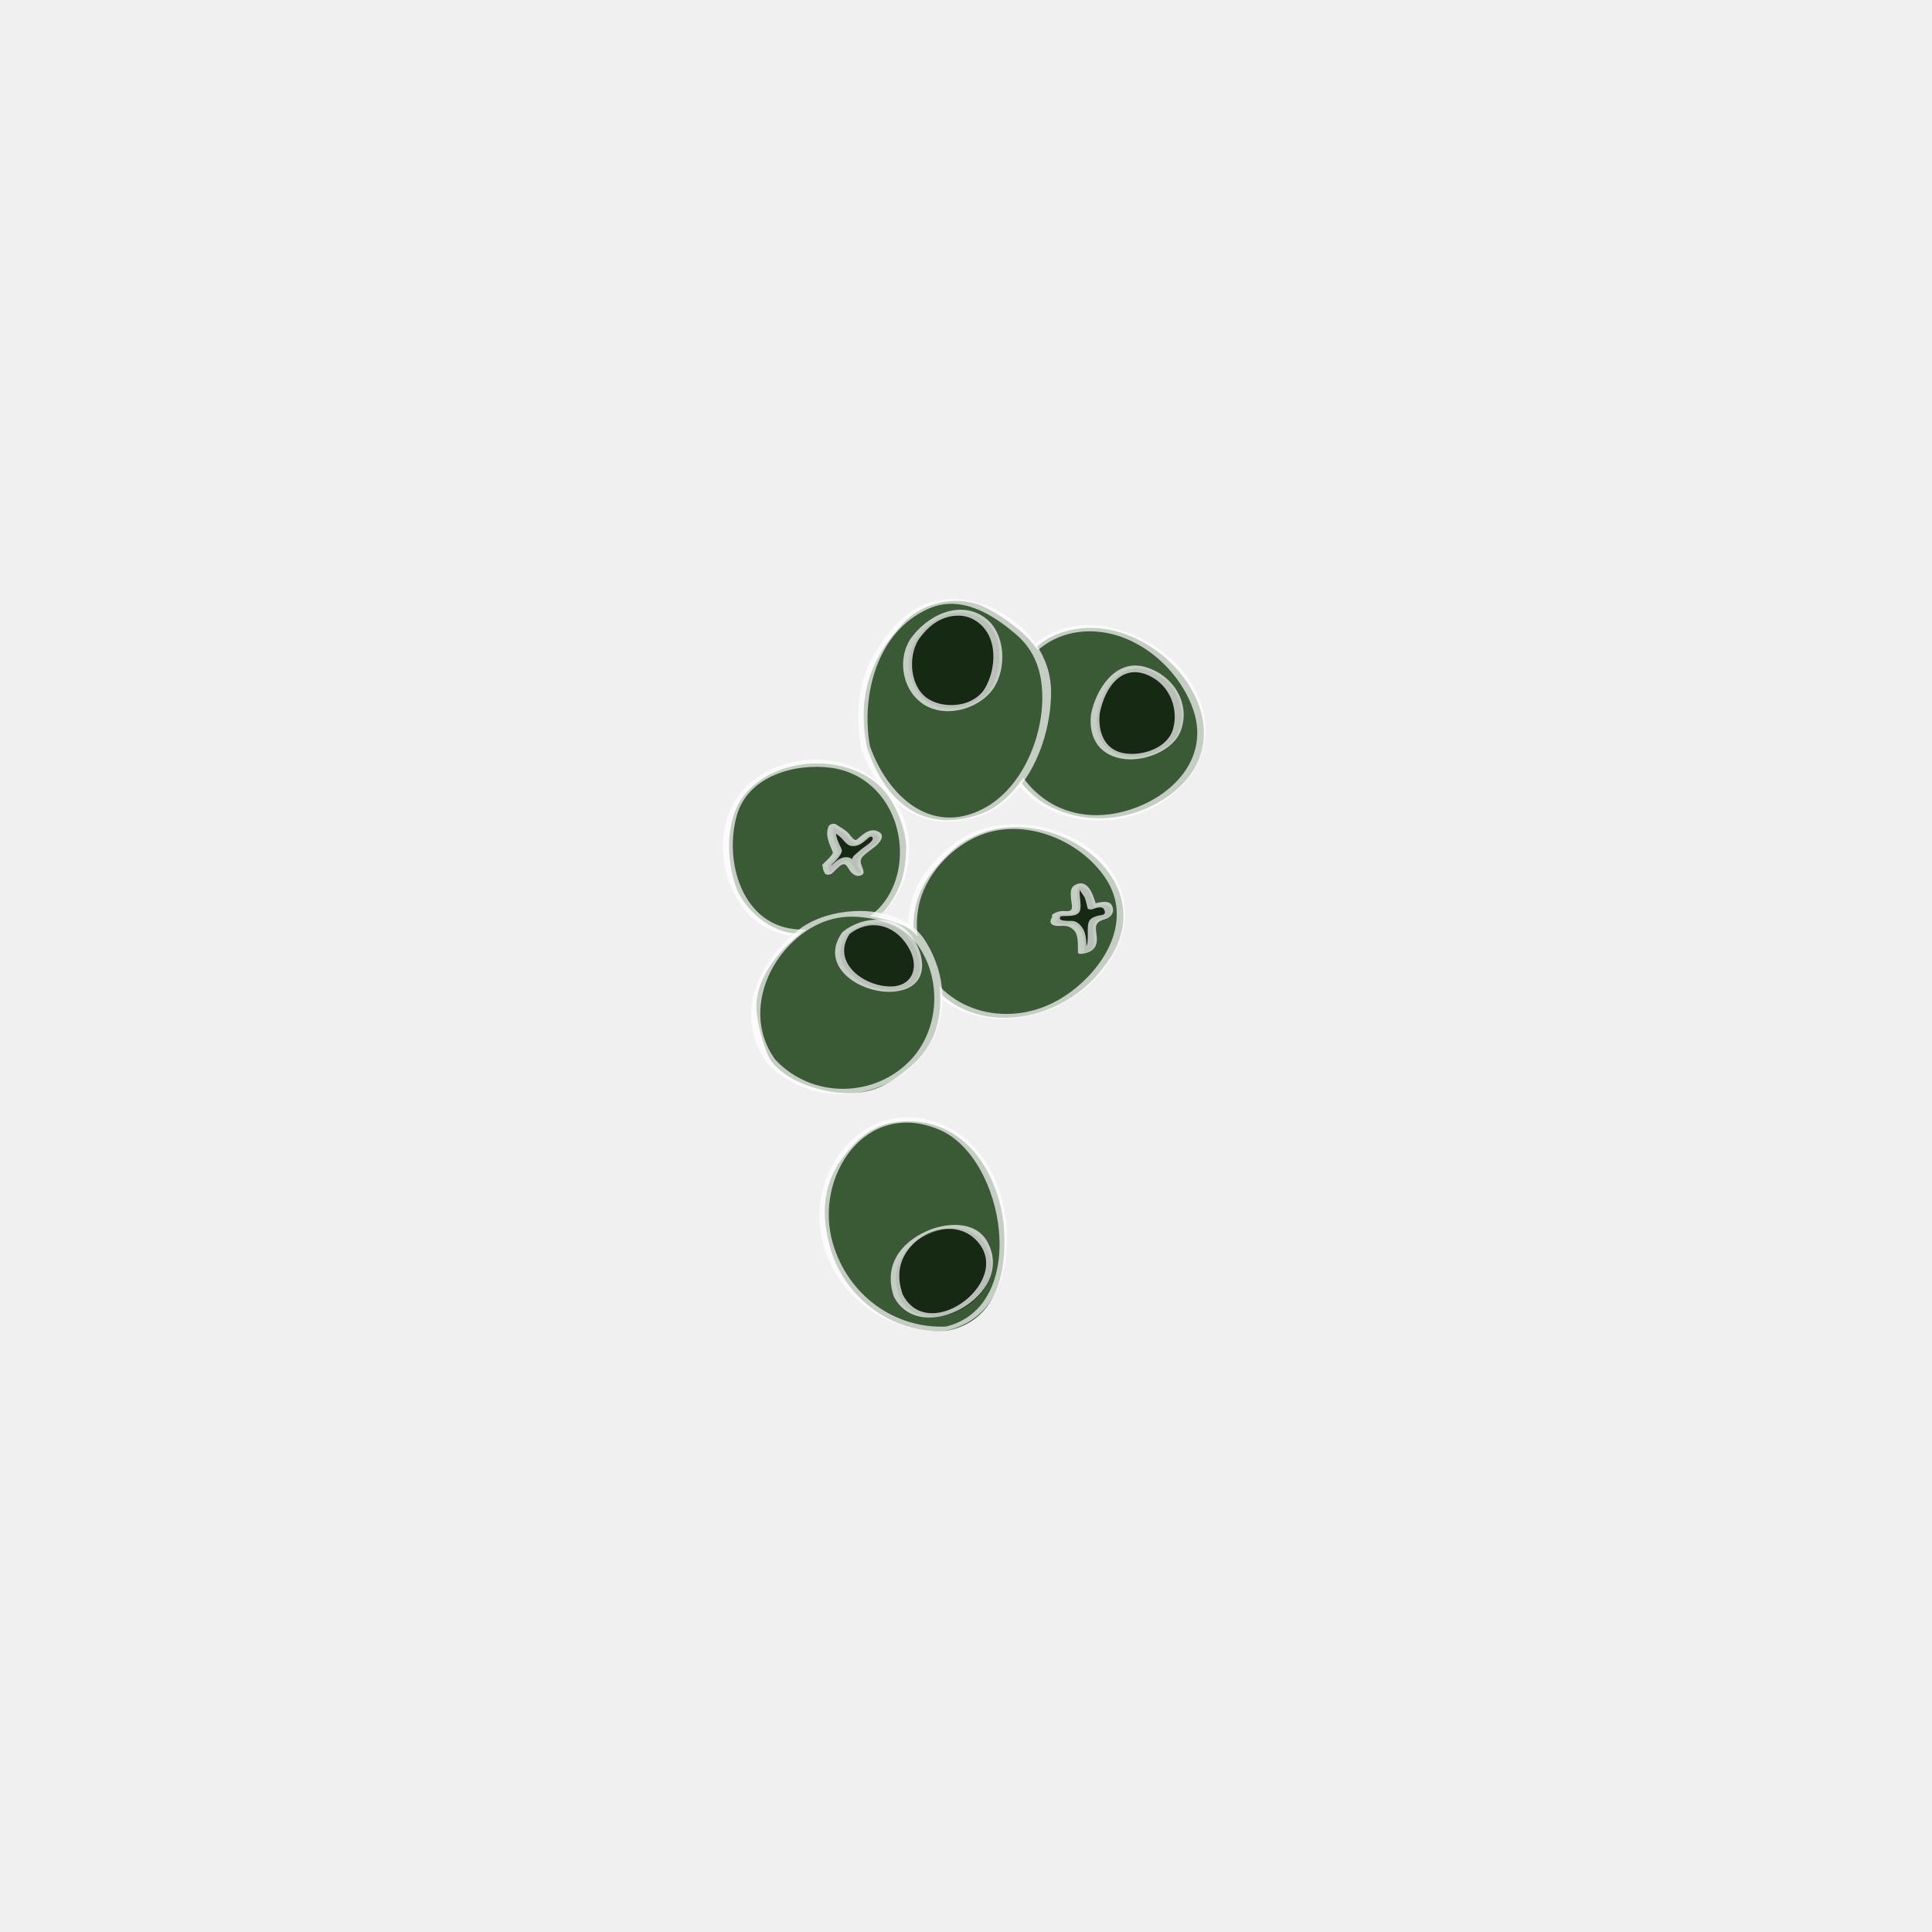
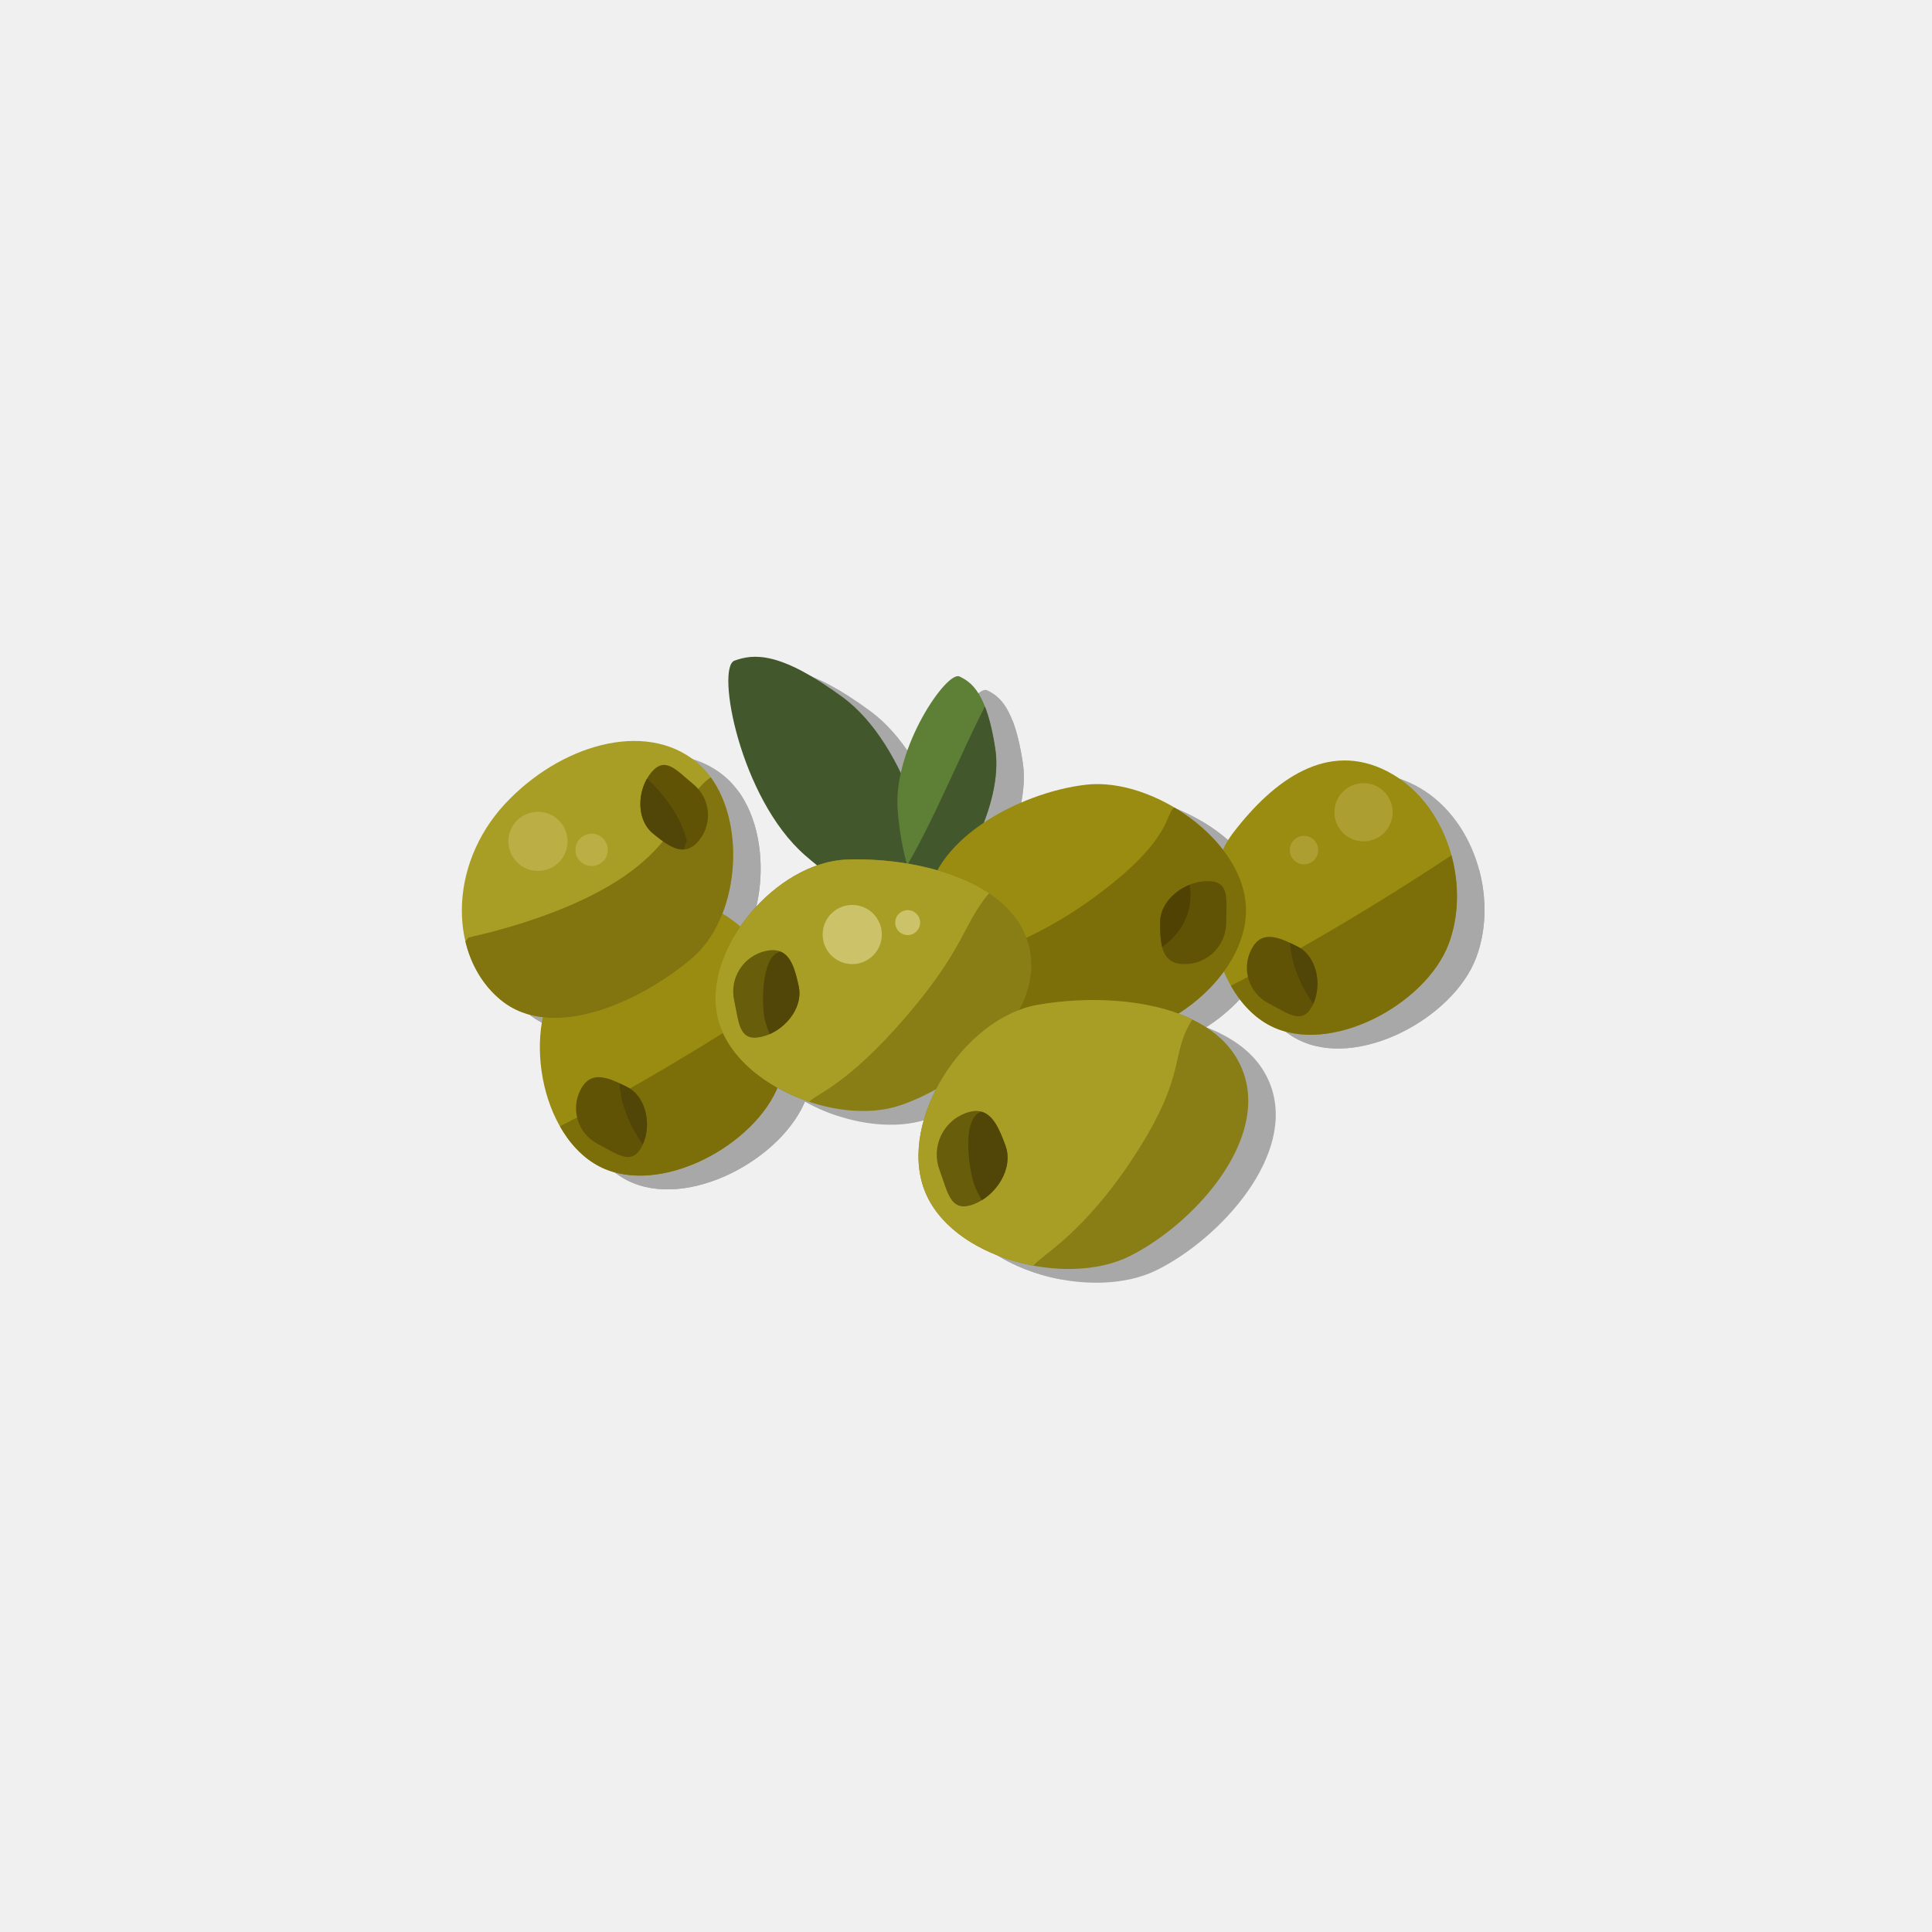
- <svg xmlns="http://www.w3.org/2000/svg" version="1.1" id="Ebene_1" x="0px" y="0px" width="450px" height="450px" viewBox="0 0 450 450" enable-background="new 0 0 450 450" xml:space="preserve">
-   <g id="olives">
+ <svg xmlns="http://www.w3.org/2000/svg" version="1.1" id="Layer_2" x="0px" y="0px" width="450px" height="450px" viewBox="-74 76 450 450" enable-background="new -74 76 450 450" xml:space="preserve">
+   <g>
+     <g opacity="0.3">
+       <path d="M228.281,318.108c-13.877-7.133-18.285-32.291-8.726-44.824c9.559-12.535,22.069-21.57,35.947-14.439    c13.877,7.132,19.64,26.173,14.304,40.265C264.471,313.201,242.158,325.238,228.281,318.108z" />
+       <path d="M219.11,308.803c2.285,4.032,5.367,7.349,9.171,9.305c13.877,7.131,36.19-4.906,41.525-18.998    c2.422-6.397,2.549-13.811,0.674-20.669C253.844,289.382,236.797,299.697,219.11,308.803z" />
+       <path d="M227.89,312.903c-4.579-2.353-6.383-7.974-4.029-12.554c2.352-4.578,6.235-3.001,10.815-0.649    c4.578,2.353,5.767,9.172,3.413,13.75C235.736,318.03,232.47,315.256,227.89,312.903z" />
+       <path d="M238.275,313.038c2.085-4.565,0.845-11.053-3.6-13.337c-0.614-0.315-1.214-0.614-1.801-0.889    C233.199,303.883,235.3,308.702,238.275,313.038z" />
+       <circle cx="250.001" cy="268.391" r="6.78" />
+       <circle cx="236.128" cy="277.207" r="3.313" />
+       <path d="M72.058,350.902c-13.954-7.173-18.388-32.47-8.774-45.074c9.612-12.605,22.192-21.691,36.147-14.519    c13.954,7.172,19.751,26.318,14.383,40.489C108.449,345.969,86.012,358.074,72.058,350.902z" />
+       <path d="M62.836,341.546c2.298,4.054,5.396,7.39,9.222,9.356c13.954,7.171,36.391-4.933,41.756-19.104    c2.437-6.432,2.565-13.887,0.679-20.784C97.764,322.017,80.622,332.389,62.836,341.546z" />
+       <path d="M71.666,345.67c-4.604-2.366-6.418-8.019-4.051-12.623c2.365-4.604,6.269-3.019,10.874-0.653    c4.604,2.366,5.8,9.224,3.433,13.826C79.556,350.825,76.271,348.036,71.666,345.67z" />
+       <path d="M82.109,345.805c2.094-4.59,0.85-11.115-3.621-13.411c-0.617-0.317-1.221-0.617-1.811-0.893    C77.004,336.599,79.118,341.444,82.109,345.805z" />
+       <path d="M150.615,296.362c0.846-15.625-6.997-43.752-21.826-54.69c-14.829-10.937-20.929-10.157-25.3-8.594    c-4.373,1.562,1.228,32.033,16.396,45.314C135.054,291.674,150.615,296.362,150.615,296.362z" />
+       <path d="M147.836,291.849c8.217-7.374,18.335-25.317,16.396-38.173c-1.942-12.854-5.377-15.509-8.337-16.91    c-2.962-1.402-15.365,16.595-14.425,30.787C142.411,281.747,147.836,291.849,147.836,291.849z" />
+       <path d="M161.81,243.752c-0.015,0.029-0.03,0.057-0.044,0.085c-2.744,5.396-5.23,10.913-7.781,16.402    c-3.136,6.755-6.44,13.908-10.288,20.512c1.86,6.85,4.139,11.098,4.139,11.098c8.217-7.374,18.335-25.317,16.396-38.173    C163.572,249.307,162.738,246.117,161.81,243.752z" />
+       <path d="M222.621,291.268c0,16.181-21.114,32.174-37.207,29.298c-16.093-2.875-37.207-13.117-37.207-29.298    c0-16.181,21.682-27.54,37.207-29.297C200.944,260.213,222.621,275.088,222.621,291.268z" />
+       <path d="M205.937,267.288c-2.198,1.542-0.426,7.176-17.273,19.879c-16.851,12.702-26.563,13.024-33.961,18.694    c7.507,7.789,20.183,12.824,30.711,14.705c16.094,2.876,37.207-13.117,37.207-29.298    C222.621,281.804,215.201,272.791,205.937,267.288z" />
+       <path d="M218.009,294.096c0,5.338-4.331,9.667-9.669,9.667c-5.34,0-5.725-4.329-5.725-9.667c0-5.339,5.725-9.668,11.063-9.668    C219.019,284.428,218.009,288.757,218.009,294.096z" />
+       <path d="M209.496,285.285c-3.771,1.51-6.88,4.879-6.88,8.811c0,2.123,0.077,4.071,0.487,5.665    C208.095,296.265,210.465,290.905,209.496,285.285z" />
+       <path d="M99.491,315.941c-3.436-15.812,13.803-35.924,30.139-36.531c16.336-0.608,39.146,4.916,42.582,20.728    c3.434,15.811-15.338,31.516-30.141,36.53C127.272,341.684,102.928,331.753,99.491,315.941z" />
+       <path d="M120.89,335.831c1.82-1.974,8.734-3.792,22.502-19.782c13.765-15.991,13.349-21.679,19.373-28.792    c-8.992-6.016-22.448-8.245-33.135-7.847c-16.336,0.607-33.576,20.719-30.139,36.531    C101.5,325.189,110.668,332.421,120.89,335.831z" />
+       <path d="M103.402,312.198c-1.134-5.217,2.177-10.366,7.392-11.501c5.218-1.133,6.516,3.015,7.651,8.232    c1.132,5.217-3.544,10.663-8.762,11.797C104.465,321.86,104.535,317.415,103.402,312.198z" />
+       <path d="M118.445,308.929c-0.833-3.834-1.768-7.072-4.271-8.079c-0.046,0.013-0.081,0.033-0.127,0.045    c-4.531,1.112-4.267,13.184-3.403,16.229c0.29,1.027,0.641,2,1.022,2.95C116.01,318.183,119.431,313.472,118.445,308.929z" />
+       <circle cx="130.907" cy="296.872" r="6.891" />
+       <circle cx="143.822" cy="294.096" r="2.904" />
+       <path d="M147.652,356.189c-5.946-16.156,9.261-39.886,26.386-42.928c17.127-3.044,41.974-0.578,47.922,15.579    c5.944,16.156-11.526,35.466-26.389,42.927C180.714,379.23,153.602,372.345,147.652,356.189z" />
+       <path d="M173.129,374.002c1.626-2.348,11.644-7.168,23.801-26.043c12.152-18.875,7.879-22.921,13.18-31.302    c-10.361-5.017-24.868-5.387-36.072-3.395c-17.125,3.042-32.332,26.772-26.386,42.928    C151.131,365.639,161.855,371.911,173.129,374.002z" />
+       <path d="M151.224,351.67c-1.963-5.33,0.77-11.244,6.098-13.206c5.332-1.962,7.311,2.218,9.273,7.549    c1.961,5.331-2.166,11.758-7.498,13.72C153.766,361.694,153.186,357.001,151.224,351.67z" />
+       <path d="M166.594,346.013c-1.441-3.918-2.903-7.193-5.689-7.885c-0.046,0.02-0.08,0.047-0.127,0.066    c-4.612,1.838-2.557,14.521-1.199,17.602c0.458,1.041,0.97,2.014,1.512,2.959C165.39,356.121,168.303,350.655,166.594,346.013z" />
+       <path d="M94.64,256.701c12.046,9.916,11.012,35.435-0.991,45.654c-12.003,10.217-32.567,19.661-44.613,9.745    c-12.046-9.916-12.43-31.195,0.991-45.654C62.695,252.798,82.594,246.785,94.64,256.701z" />
+       <path d="M76.678,284.042c-14.604,9.511-34.99,13.372-35.156,13.545c-0.224,0.316-0.468,0.613-0.705,0.917    c1.29,5.388,4.058,10.171,8.219,13.596c12.046,9.916,32.61,0.472,44.613-9.745c10.762-9.162,12.697-30.614,4.304-42.102    C91.018,265.164,91.282,274.531,76.678,284.042z" />
+       <path d="M93.916,261.868c3.975,3.272,4.544,9.148,1.274,13.122c-3.272,3.975-6.733,1.61-10.707-1.661    c-3.975-3.272-3.688-10.188-0.416-14.163C87.338,255.192,89.941,258.597,93.916,261.868z" />
+       <path d="M91.86,276.417c0.211-0.48,0.376-0.953,0.526-1.424c-1.459-5.597-4.983-10.4-9.263-14.446    c-2.335,4.044-2.189,9.862,1.358,12.782c2.574,2.119,4.932,3.845,7.164,3.728C91.694,276.846,91.765,276.633,91.86,276.417z" />
+       <circle cx="57.712" cy="275.17" r="6.891" />
+       <circle cx="70.207" cy="277.156" r="3.766" />
+     </g>
    <g>
      <g>
-         <path fill="#3A5935" d="M233.688,165.053c-0.895,7.038,0.658,16.054,9.131,21.826c9.455,5.758,21.26,4.577,30.021-1.972     c20.437-15.61-4.678-44.758-25.745-37.516C237.783,150.503,234.327,161.342,233.688,165.053" />
-       </g>
-       <g>
-         <path fill="#162913" d="M255.616,166.304c-1.541,10.895,9.721,11.83,15.567,7.792c6.346-3.554,4.707-13.382-1.261-16.731     C262.453,152.561,256.814,159.002,255.616,166.304" />
-       </g>
-       <g opacity="0.7">
        <g>
-           <path fill="#FFFFFF" d="M232.24,165.124c-1.703,15.974,10.229,27.099,25.994,25.911c12.473-0.939,24.701-11.119,22.229-24.371      c-2.183-11.7-14.405-20.336-25.771-21.047C242.921,144.88,234.336,154.149,232.24,165.124c-0.182,0.947,1.892,0.654,2.053-0.187      c2.082-10.903,10.294-19.036,21.861-17.753c9.764,1.082,18.597,8.969,21.752,18.064c4.508,12.994-7.641,22.854-19.461,24.41      c-15.057,1.981-25.67-10.486-24.152-24.722C234.396,163.956,232.33,164.278,232.24,165.124L232.24,165.124z" />
+           <g>
+             <path fill="#998C10" d="M221.875,314.905c-13.877-7.133-18.285-32.291-8.726-44.824c9.559-12.535,22.069-21.57,35.947-14.439       c13.877,7.132,19.64,26.173,14.304,40.265C258.064,309.998,235.751,322.035,221.875,314.905z" />
+           </g>
+           <g>
+             <path fill="#7C6E08" d="M212.703,305.6c2.285,4.032,5.368,7.349,9.171,9.305c13.877,7.131,36.19-4.906,41.525-18.998       c2.422-6.397,2.549-13.811,0.674-20.669C247.437,286.179,230.39,296.493,212.703,305.6z" />
+           </g>
+           <g>
+             <path fill="#605306" d="M221.484,309.7c-4.579-2.353-6.383-7.974-4.029-12.554c2.352-4.578,6.235-3.001,10.815-0.649       c4.578,2.353,5.767,9.172,3.413,13.75C229.33,314.827,226.064,312.053,221.484,309.7z" />
+           </g>
+           <g>
+             <path fill="#514607" d="M231.869,309.835c2.085-4.565,0.845-11.053-3.6-13.337c-0.614-0.315-1.214-0.614-1.801-0.889       C226.793,300.68,228.894,305.499,231.869,309.835z" />
+           </g>
+           <circle fill="#AD9E31" cx="243.595" cy="265.188" r="6.78" />
+           <circle fill="#AD9E31" cx="229.722" cy="274.004" r="3.313" />
        </g>
-       </g>
-       <g opacity="0.7">
        <g>
-           <path fill="#FFFFFF" d="M254.113,166.397c-0.643,5.715,2.162,9.791,7.971,10.414c4.633,0.496,11.271-1.988,12.969-6.677      c2.389-6.597-2.109-13.208-8.6-14.856C259.619,153.542,255.186,160.768,254.113,166.397c-0.158,0.831,1.898,0.498,2.039-0.236      c1.193-6.27,5.541-12.338,12.438-8.284c4.041,2.374,5.864,7.37,4.664,11.823c-1.229,4.559-7.182,6.447-11.362,5.763      c-4.689-0.769-6.216-5.068-5.74-9.302C256.25,165.296,254.195,165.665,254.113,166.397L254.113,166.397z" />
+           <g>
+             <path fill="#998C10" d="M65.652,347.699c-13.954-7.173-18.388-32.47-8.774-45.074c9.612-12.605,22.192-21.691,36.147-14.519       c13.954,7.172,19.751,26.318,14.383,40.489C102.043,342.766,79.606,354.871,65.652,347.699z" />
+           </g>
+           <g>
+             <path fill="#7C6E08" d="M56.43,338.343c2.298,4.054,5.396,7.39,9.222,9.356c13.954,7.171,36.391-4.933,41.756-19.104       c2.437-6.432,2.565-13.887,0.679-20.784C91.357,318.814,74.215,329.186,56.43,338.343z" />
+           </g>
+           <g>
+             <path fill="#605306" d="M65.259,342.466c-4.604-2.366-6.418-8.019-4.051-12.623c2.365-4.604,6.269-3.019,10.874-0.653       c4.604,2.366,5.8,9.224,3.433,13.826C73.149,347.622,69.864,344.832,65.259,342.466z" />
+           </g>
+           <g>
+             <path fill="#514607" d="M75.703,342.602c2.094-4.59,0.85-11.115-3.621-13.411c-0.617-0.317-1.221-0.617-1.811-0.893       C70.598,333.396,72.711,338.241,75.703,342.602z" />
+           </g>
        </g>
-       </g>
-       <g>
-         <path fill="#3A5935" d="M214.287,224.472c7.682,17.611,31.727,15.709,42.813,0.744c17.379-21.964-19.147-43.963-36.649-25.877     C216.015,203.921,209.891,210.765,214.287,224.472" />
-       </g>
-       <g>
-         <path fill="#162913" d="M246.455,213.786c-1.739,2.291,2.764,1.086,3.742,1.554c2.771,1.57,2.166,4.003,2.367,6.425     c4.356-0.234,0.883-5.186,2.627-7.152c1.108-1.312,3.555-0.059,3.52-2.319c0.125-2.102-2.449-1.413-3.895-0.905     c-0.342-1.125-0.707-3.705-1.849-4.331c-1.96-1.261-2.098,0.196-2.075,1.487c0.02,1.131,0.698,3.219-0.095,4.041     c-0.957,0.824-3.233-0.109-4.351,0.717" />
-       </g>
-       <g opacity="0.7">
        <g>
-           <path fill="#FFFFFF" d="M212.907,224.551c5.91,12.631,19.829,15.363,32.007,10.448c11.564-4.668,21.615-18.146,14.979-30.408      c-5.656-10.451-19.732-14.631-30.684-11.607c-5.446,1.504-9.594,5.267-13.093,9.535      C210.838,208.96,210.639,216.841,212.907,224.551c0.228,0.772,2.259,0.216,2.034-0.545c-1.932-6.567-2.154-12.924,1.367-18.964      c2.895-4.965,7.754-9.158,13.199-10.945c10.091-3.313,22.15,1.809,27.931,10.361c7.1,10.506-1.109,22.563-10.434,28.165      c-11.391,6.843-26.304,3.689-32.063-8.617C214.588,223.251,212.594,223.88,212.907,224.551L212.907,224.551z" />
+           <g>
+             <path fill="#42572C" d="M144.209,293.159c0.846-15.625-6.997-43.752-21.826-54.69c-14.829-10.937-20.929-10.157-25.3-8.594       c-4.373,1.562,1.228,32.033,16.396,45.314C128.647,288.471,144.209,293.159,144.209,293.159z" />
+           </g>
+           <g>
+             <path fill="#5D7F36" d="M141.429,288.646c8.217-7.374,18.335-25.317,16.396-38.173c-1.942-12.854-5.377-15.509-8.337-16.91       c-2.962-1.402-15.365,16.595-14.425,30.787C136.005,278.544,141.429,288.646,141.429,288.646z" />
+           </g>
+           <g>
+             <path fill="#42572C" d="M155.403,240.549c-0.015,0.029-0.03,0.057-0.044,0.085c-2.744,5.396-5.23,10.913-7.781,16.402       c-3.136,6.755-6.44,13.908-10.288,20.512c1.86,6.85,4.139,11.098,4.139,11.098c8.217-7.374,18.335-25.317,16.396-38.173       C157.166,246.104,156.331,242.914,155.403,240.549z" />
+           </g>
        </g>
-       </g>
-       <g opacity="0.7">
        <g>
-           <path fill="#FFFFFF" d="M245.047,213.591c-0.773,1.231-0.287,2.004,1.18,2.068c1.582,0.07,2.537-0.322,3.847,0.953      c1.257,1.224,0.911,3.671,1,5.237c0.019,0.343,0.678,0.337,0.883,0.311c1.58-0.203,2.964-0.712,3.405-2.372      c0.65-2.441-1.564-4.731,1.912-5.664c1.521-0.406,2.498-1.739,1.687-3.28c-0.772-1.466-3.687-0.501-4.767-0.142      c0.386,0.086,0.771,0.172,1.158,0.258c-0.578-2.144-1.899-6.734-5.138-4.716c-1.005,0.627-0.841,2.053-0.755,3.059      c0.076,0.497,0.145,0.997,0.203,1.497c0.229,1.806-1.195,1.375-2.102,1.388c-0.734,0.011-1.33,0.208-1.979,0.515      c-1.276,0.604-0.106,1.312,0.813,0.877c1.227-0.58,4.899,0.456,5.233-1.781c0.231-1.55-0.289-3.047-0.129-4.601      c-0.022,0.219,1.04,1.535,1.194,1.962c0.273,0.757,0.412,1.569,0.621,2.346c0.114,0.421,0.863,0.354,1.16,0.256      c0.655-0.217,2.191-0.856,2.668,0.046c0.737,1.397-0.604,1.3-1.168,1.431c-0.779,0.182-1.734,0.469-2.218,1.178      c-1.007,1.479,0.487,6.32-1.536,6.579c0.295,0.104,0.59,0.207,0.883,0.311c-0.127-2.295,0.054-4.331-1.701-6.04      c-0.43-0.419-0.973-0.711-1.567-0.766c-0.31-0.029-3.541,0.192-2.89-0.845C247.467,212.829,245.414,213.009,245.047,213.591      L245.047,213.591z" />
+           <g>
+             <path fill="#998C10" d="M216.215,288.065c0,16.181-21.114,32.174-37.207,29.298c-16.093-2.875-37.207-13.117-37.207-29.298       c0-16.181,21.682-27.54,37.207-29.297C194.537,257.01,216.215,271.885,216.215,288.065z" />
+           </g>
+           <g>
+             <path fill="#7C6E08" d="M199.531,264.085c-2.198,1.542-0.426,7.176-17.273,19.879c-16.851,12.702-26.563,13.024-33.961,18.694       c7.507,7.789,20.183,12.824,30.711,14.705c16.094,2.876,37.207-13.117,37.207-29.298       C216.215,278.601,208.795,269.588,199.531,264.085z" />
+           </g>
+           <g>
+             <path fill="#605306" d="M211.603,290.893c0,5.338-4.331,9.667-9.669,9.667c-5.34,0-5.725-4.329-5.725-9.667       c0-5.339,5.725-9.668,11.063-9.668C212.613,281.225,211.603,285.554,211.603,290.893z" />
+           </g>
+           <g>
+             <path fill="#4F4203" d="M203.089,282.082c-3.771,1.51-6.88,4.879-6.88,8.811c0,2.123,0.077,4.071,0.487,5.665       C201.689,293.062,204.058,287.702,203.089,282.082z" />
+           </g>
        </g>
-       </g>
-       <g>
-         <path fill="#3A5935" d="M185.978,217.431c-6.347,0.104-13.058-5.867-14.735-11.395c-1.945-5.787-2.072-13.455,0.75-18.79     c6.938-12.281,28.884-12.643,35.695-0.587c1.901,3.143,3.566,7.874,3.363,11.582c-0.183,5.028-1.25,8.66-3.941,12.487     C202.717,216.974,193.947,217.582,185.978,217.431" />
-       </g>
-       <g>
-         <path fill="#162913" d="M192.977,201.975c0.006,0.409,0.216,0.814,0.428,1.219c1.011-0.63,2.407-2.593,3.529-2.714     c1.73-0.334,1.885,2.829,3.521,3.005c0.091-0.715-0.635-1.418-0.75-2.132c-0.229-1.426,0.481-1.743,1.488-2.678     c0.804-0.832,4.852-2.939,3.096-4.238c-1.654-1.3-3.235,1.994-4.867,2.123c-1.02,0.016-2.176-1.904-3.001-2.504     c-0.724-0.499-1.548-0.895-2.169-1.395c-0.794,1.34,0.16,3.572,0.691,4.789c0.531,1.216,0.633,1.215-0.37,2.252     c-0.502,0.62-1.102,1.347-1.704,1.867" />
-       </g>
-       <g opacity="0.7">
        <g>
-           <path fill="#FFFFFF" d="M186.04,216.495c-13.188-0.66-17.471-15.844-14.407-26.6c2.627-9.224,13.702-12.23,22.114-11.036      c10.272,1.46,16.402,10.977,15.823,20.956c-0.334,5.737-3.031,11.4-8.129,14.295c-4.564,2.593-10.575,2.442-15.664,2.377      c-1.182-0.014-1.543,1.521-0.168,1.539c12.496,0.158,23.543-2.968,25.859-16.821c2.037-12.183-6.432-22.362-18.143-24.026      c-9.5-1.35-20.186,3.129-23.646,12.458c-4.284,11.553,2.213,27.708,15.667,28.382      C186.361,218.069,187.416,216.564,186.04,216.495L186.04,216.495z" />
+           <g>
+             <path fill="#897E16" d="M93.084,312.738c-3.436-15.812,13.803-35.924,30.139-36.531c16.336-0.608,39.146,4.916,42.582,20.728       c3.434,15.811-15.338,31.516-30.141,36.53C120.865,338.481,96.522,328.549,93.084,312.738z" />
+           </g>
+           <g>
+             <path fill="#A89E26" d="M114.484,332.628c1.82-1.974,8.734-3.792,22.502-19.782c13.765-15.991,13.349-21.679,19.373-28.792       c-8.992-6.016-22.448-8.246-33.135-7.847c-16.336,0.607-33.576,20.719-30.139,36.531       C95.094,321.986,104.262,329.218,114.484,332.628z" />
+           </g>
+           <g>
+             <path fill="#685D0B" d="M96.995,308.995c-1.134-5.217,2.177-10.366,7.392-11.501c5.218-1.133,6.516,3.015,7.651,8.232       c1.132,5.217-3.544,10.663-8.762,11.797C98.059,318.656,98.129,314.212,96.995,308.995z" />
+           </g>
+           <g>
+             <path fill="#514607" d="M112.038,305.726c-0.833-3.834-1.768-7.072-4.271-8.079c-0.046,0.013-0.081,0.033-0.127,0.045       c-4.531,1.112-4.267,13.184-3.403,16.229c0.29,1.027,0.641,2,1.022,2.95C109.604,314.98,113.025,310.269,112.038,305.726z" />
+           </g>
+           <circle fill="#CCC269" cx="124.501" cy="293.669" r="6.891" />
+           <circle fill="#CCC269" cx="137.415" cy="290.893" r="2.904" />
        </g>
-       </g>
-       <g opacity="0.7">
        <g>
-           <path fill="#FFFFFF" d="M191.656,202.118c0.051,0.438,0.193,0.842,0.428,1.215c0.287,0.603,1.223,0.458,1.674,0.125      c0.947-0.699,2.508-3.112,3.484-1.744c0.695,0.975,1.045,1.934,2.286,2.269c0.568,0.153,1.71-0.14,1.619-0.903      c-0.179-1.506-1.472-2.449,0.083-3.854c0.824-0.746,1.748-1.354,2.611-2.052c0.867-0.699,2.502-2.457,0.905-3.391      c-1.474-0.861-2.866-0.177-4.071,0.832c-0.371,0.313-0.729,0.636-1.112,0.936c-0.581,0.457-1.517-1.014-1.847-1.383      c-0.834-0.932-1.975-1.436-2.976-2.156c-0.456-0.328-1.538-0.063-1.757,0.471c-0.57,1.402-0.301,2.646,0.191,4.056      c0.233,0.667,0.564,1.296,0.805,1.962c0.178,0.494-1.897,2.363-2.253,2.697c-0.905,0.85,1.09,1.039,1.674,0.49      c0.946-0.887,2.205-2.011,2.647-3.26c0.186-0.522-0.421-1.424-0.609-1.864c-0.516-1.198-1.059-2.626-0.53-3.925      c-0.586,0.156-1.171,0.313-1.757,0.471c1.069,0.77,2.17,1.332,3.059,2.326c0.464,0.518,1.167,1.416,1.9,1.564      c1.803,0.365,2.957-0.817,4.25-1.9c0.645-0.54,1.322-0.044,0.656,0.795c-0.344,0.432-0.826,0.759-1.262,1.089      c-0.581,0.44-1.186,0.837-1.725,1.328c-0.552,0.501-1.449,1.097-1.611,1.897c-0.27,1.328,0.545,2.166,0.693,3.416      c0.539-0.301,1.079-0.602,1.619-0.903c-1.574-0.426-1.481-2.902-3.342-3.054c-2.174-0.176-3.406,1.858-4.947,2.996      c0.559,0.042,1.117,0.084,1.674,0.125c-0.232-0.373-0.375-0.777-0.426-1.215C193.5,200.725,191.462,201.253,191.656,202.118      L191.656,202.118z" />
+           <g>
+             <path fill="#897E16" d="M141.246,352.986c-5.946-16.156,9.261-39.886,26.386-42.928c17.127-3.044,41.974-0.578,47.922,15.579       c5.944,16.156-11.526,35.466-26.389,42.927C174.307,376.027,147.195,369.142,141.246,352.986z" />
+           </g>
+           <g>
+             <path fill="#A89E26" d="M166.723,370.799c1.626-2.348,11.644-7.168,23.801-26.043c12.152-18.875,7.879-22.921,13.18-31.302       c-10.361-5.017-24.868-5.387-36.072-3.395c-17.125,3.042-32.332,26.772-26.386,42.928       C144.725,362.436,155.448,368.708,166.723,370.799z" />
+           </g>
+           <g>
+             <path fill="#685D0B" d="M144.817,348.467c-1.963-5.33,0.77-11.244,6.098-13.206c5.332-1.962,7.311,2.217,9.273,7.549       c1.961,5.331-2.166,11.758-7.498,13.72C147.36,358.491,146.779,353.798,144.817,348.467z" />
+           </g>
+           <g>
+             <path fill="#514607" d="M160.188,342.81c-1.441-3.918-2.903-7.193-5.689-7.885c-0.046,0.02-0.08,0.047-0.127,0.066       c-4.612,1.838-2.557,14.521-1.199,17.602c0.458,1.041,0.97,2.014,1.512,2.959C158.984,352.918,161.896,347.452,160.188,342.81z       " />
+           </g>
        </g>
-       </g>
-       <g>
-         <path fill="#3A5935" d="M201.926,174.059c4.451,13.415,13.551,19.877,25.912,15.708c12.631-3.912,20.205-25.723,14.462-37.266     c-2.188-4.46-9.146-9.371-13.675-11.412c-6.127-2.543-14.027-0.563-18.184,4.002     C202.644,153.417,199.613,162.195,201.926,174.059" />
-       </g>
-       <g>
-         <path fill="#3A5935" d="M179.858,247.417c3.237,3.913,8.561,5.94,13.866,6.912c7.42,0.938,11.894-0.459,17.632-5.313     c5.482-4.322,7.772-9.914,7.659-16.789c-0.086-5.287-3.126-13.172-7.405-16.012c-3.736-2.054-9.839-3.276-13.805-3.212     c-6.605,0.374-10.524,3.35-14.949,7.653c-3.641,3.763-6.992,9.105-6.642,14.391C176.268,238.22,178.241,245.592,179.858,247.417" />
-       </g>
-       <g>
-         <path fill="#3A5935" d="M220.559,309.957c-13.208,1.011-25.002-8.58-27.587-20.968c-1.698-6.851-1.015-13.474,3.124-19.095     c4.399-5.892,8.582-8.869,15.99-8.727c12.7,0.318,19.758,11.313,21.531,22.655C234.232,289.104,235.573,307.071,220.559,309.957" />
-       </g>
-       <g>
-         <path fill="#162913" d="M209.588,302.204c1.818,4.271,6.952,4.646,9.592,4.338c6.862-0.906,13.886-7.897,11.128-14.729     c-2.765-7.36-10.421-6.705-16.184-3.174C211.506,290.271,206.629,294.877,209.588,302.204" />
-       </g>
-       <g>
-         <path fill="#162913" d="M197.352,217.509c-7.502,10.173,13.25,17.767,16.559,9.777c1.52-3.992-1.924-9.553-5.078-11.275     C206.305,214.63,201,214.274,197.352,217.509" />
-       </g>
-       <g>
-         <path fill="#162913" d="M213.33,148.931c-2.568,3.576-1.892,8.574,0.279,11.977c3.273,6.029,13.833,4.799,17.184-0.547     c2.578-4.011,3.115-12.688-1.584-15.844C223.062,140.386,216.598,143.851,213.33,148.931" />
-       </g>
-       <g opacity="0.7">
        <g>
-           <path fill="#FFFFFF" d="M220.582,308.979c-12.439,0.602-23.108-7.51-26.584-19.332c-4.547-15.465,7.564-33.806,24.785-26.517      c15.42,6.527,21.224,41.406,1.27,45.923c-1.232,0.279-0.967,1.196,0.246,0.922c10.604-2.399,14.249-11.652,14.243-21.711      c-0.007-12.271-6.513-25.14-19.36-27.656c-13.883-2.721-24.766,10.106-24.338,23.205c0.5,15.291,13.965,26.959,28.926,26.236      C220.461,310.018,221.947,308.913,220.582,308.979L220.582,308.979z" />
-         </g>
-       </g>
-       <g opacity="0.7">
-         <g>
-           <path fill="#FFFFFF" d="M208.219,302.059c6.162,11.873,28.705-0.404,21.73-12.875c-2.781-4.972-9.637-4.427-14.088-2.44      C209.492,289.583,205.775,295.011,208.219,302.059c0.172,0.493,2.184-0.115,2.034-0.545c-1.486-4.289-0.947-8.195,2.207-11.552      c3.606-3.837,10.144-5.28,14.295-1.675c10.536,9.148-10.179,25.408-16.502,13.227      C209.985,300.997,208.045,301.725,208.219,302.059L208.219,302.059z" />
-         </g>
-       </g>
-       <g opacity="0.7">
-         <g>
-           <path fill="#FFFFFF" d="M196.078,217.276c-6.123,8.889,7.044,15.82,14.662,13.166c5.652-1.972,4.547-8.188,1.73-12.225      c-3.697-5.297-11.408-4.982-16.084-1.247c-1.078,0.862,0.61,1.274,1.295,0.728c5.293-4.229,11.422-2.013,14.269,3.613      c2.176,4.301,0.37,8.463-4.515,8.458c-6.403-0.009-13.982-5.788-9.443-12.376C198.566,216.558,196.498,216.666,196.078,217.276      L196.078,217.276z" />
-         </g>
-       </g>
-       <g opacity="0.7">
-         <g>
-           <path fill="#FFFFFF" d="M178.65,247.563c8.213,8.9,22.363,9.537,31.779,2.496c10.167-7.604,11.707-20.332,5.082-30.938      c-5.629-9.011-21.81-8.521-29.387-2.636C176.634,223.856,170.678,236.561,178.65,247.563c0.424,0.584,2.391-0.115,1.887-0.812      c-6.012-8.293-3.591-19.073,2.867-26.094c4.31-4.684,9.838-7.547,16.287-7.104c5.292,0.364,10.732,1.978,13.934,6.377      c5.75,7.904,5.251,19.554-1.293,26.708c-8.408,9.192-23.267,9.356-31.795,0.111C180.035,246.208,178.096,246.96,178.65,247.563      L178.65,247.563z" />
-         </g>
-       </g>
-       <g opacity="0.7">
-         <g>
-           <path fill="#FFFFFF" d="M212.01,148.894c-3.519,5.572-1.285,13.842,5.068,16.135c4.91,1.773,11.331-0.399,14.261-4.611      c3.229-4.645,2.89-12.867-1.739-16.396C223.539,139.399,215.743,143.485,212.01,148.894c-0.582,0.842,1.488,0.748,1.917,0.127      c2.216-3.209,5.307-5.656,9.392-5.623c3.23,0.025,5.973,2.192,7.197,5.027c1.568,3.627,0.867,8.536-1.094,11.865      c-2.486,4.221-8.954,4.935-12.907,2.689c-4.577-2.6-5.12-9.948-2.588-13.959C214.48,148.143,212.416,148.251,212.01,148.894      L212.01,148.894z" />
-         </g>
-       </g>
-       <g opacity="0.7">
-         <g>
-           <path fill="#FFFFFF" d="M200.578,174.284c4.342,12.377,13.695,20.125,27.02,15.998c11.711-3.627,17.361-18.294,17.211-29.498      c-0.176-12.948-14.145-23.257-26.556-20.92c-6.614,1.244-11.075,6.724-14.415,12.138      C199.676,158.749,199.234,166.663,200.578,174.284c0.146,0.832,2.188,0.324,2.035-0.545      c-2.072-11.75,1.617-26.528,13.521-31.898c7.582-3.421,14.955,1.133,20.563,5.959c4.393,3.78,6.001,8.699,6.076,14.344      c0.133,9.756-4.84,21.628-13.822,26.253c-12.537,6.456-22.463-3.608-26.338-14.657      C202.321,172.907,200.298,173.484,200.578,174.284L200.578,174.284z" />
+           <g>
+             <path fill="#A89E26" d="M88.233,253.498c12.046,9.916,11.012,35.435-0.991,45.654c-12.003,10.217-32.567,19.661-44.613,9.745       c-12.046-9.916-12.43-31.195,0.991-45.654C56.289,249.595,76.187,243.582,88.233,253.498z" />
+           </g>
+           <g>
+             <path fill="#82740F" d="M70.271,280.839c-14.604,9.511-34.99,13.372-35.156,13.545c-0.224,0.316-0.468,0.613-0.705,0.917       c1.29,5.388,4.058,10.171,8.219,13.596c12.046,9.916,32.61,0.472,44.613-9.745c10.762-9.162,12.697-30.614,4.304-42.102       C84.612,261.961,84.875,271.328,70.271,280.839z" />
+           </g>
+           <g>
+             <path fill="#605306" d="M87.509,258.665c3.975,3.272,4.544,9.148,1.274,13.122c-3.272,3.975-6.733,1.61-10.707-1.661       c-3.975-3.272-3.688-10.188-0.416-14.163C80.931,251.989,83.535,255.394,87.509,258.665z" />
+           </g>
+           <g>
+             <path fill="#514607" d="M85.454,273.214c0.211-0.48,0.376-0.953,0.526-1.424c-1.459-5.597-4.983-10.4-9.263-14.446       c-2.335,4.044-2.189,9.862,1.358,12.782c2.574,2.119,4.932,3.845,7.164,3.728C85.288,273.643,85.359,273.429,85.454,273.214z" />
+           </g>
+           <g>
+             <circle fill="#BAAE45" cx="51.306" cy="271.967" r="6.891" />
+           </g>
+           <g>
+             <circle fill="#BAAE45" cx="63.8" cy="273.953" r="3.766" />
+           </g>
        </g>
      </g>
    </g>
  </g>
</svg>
